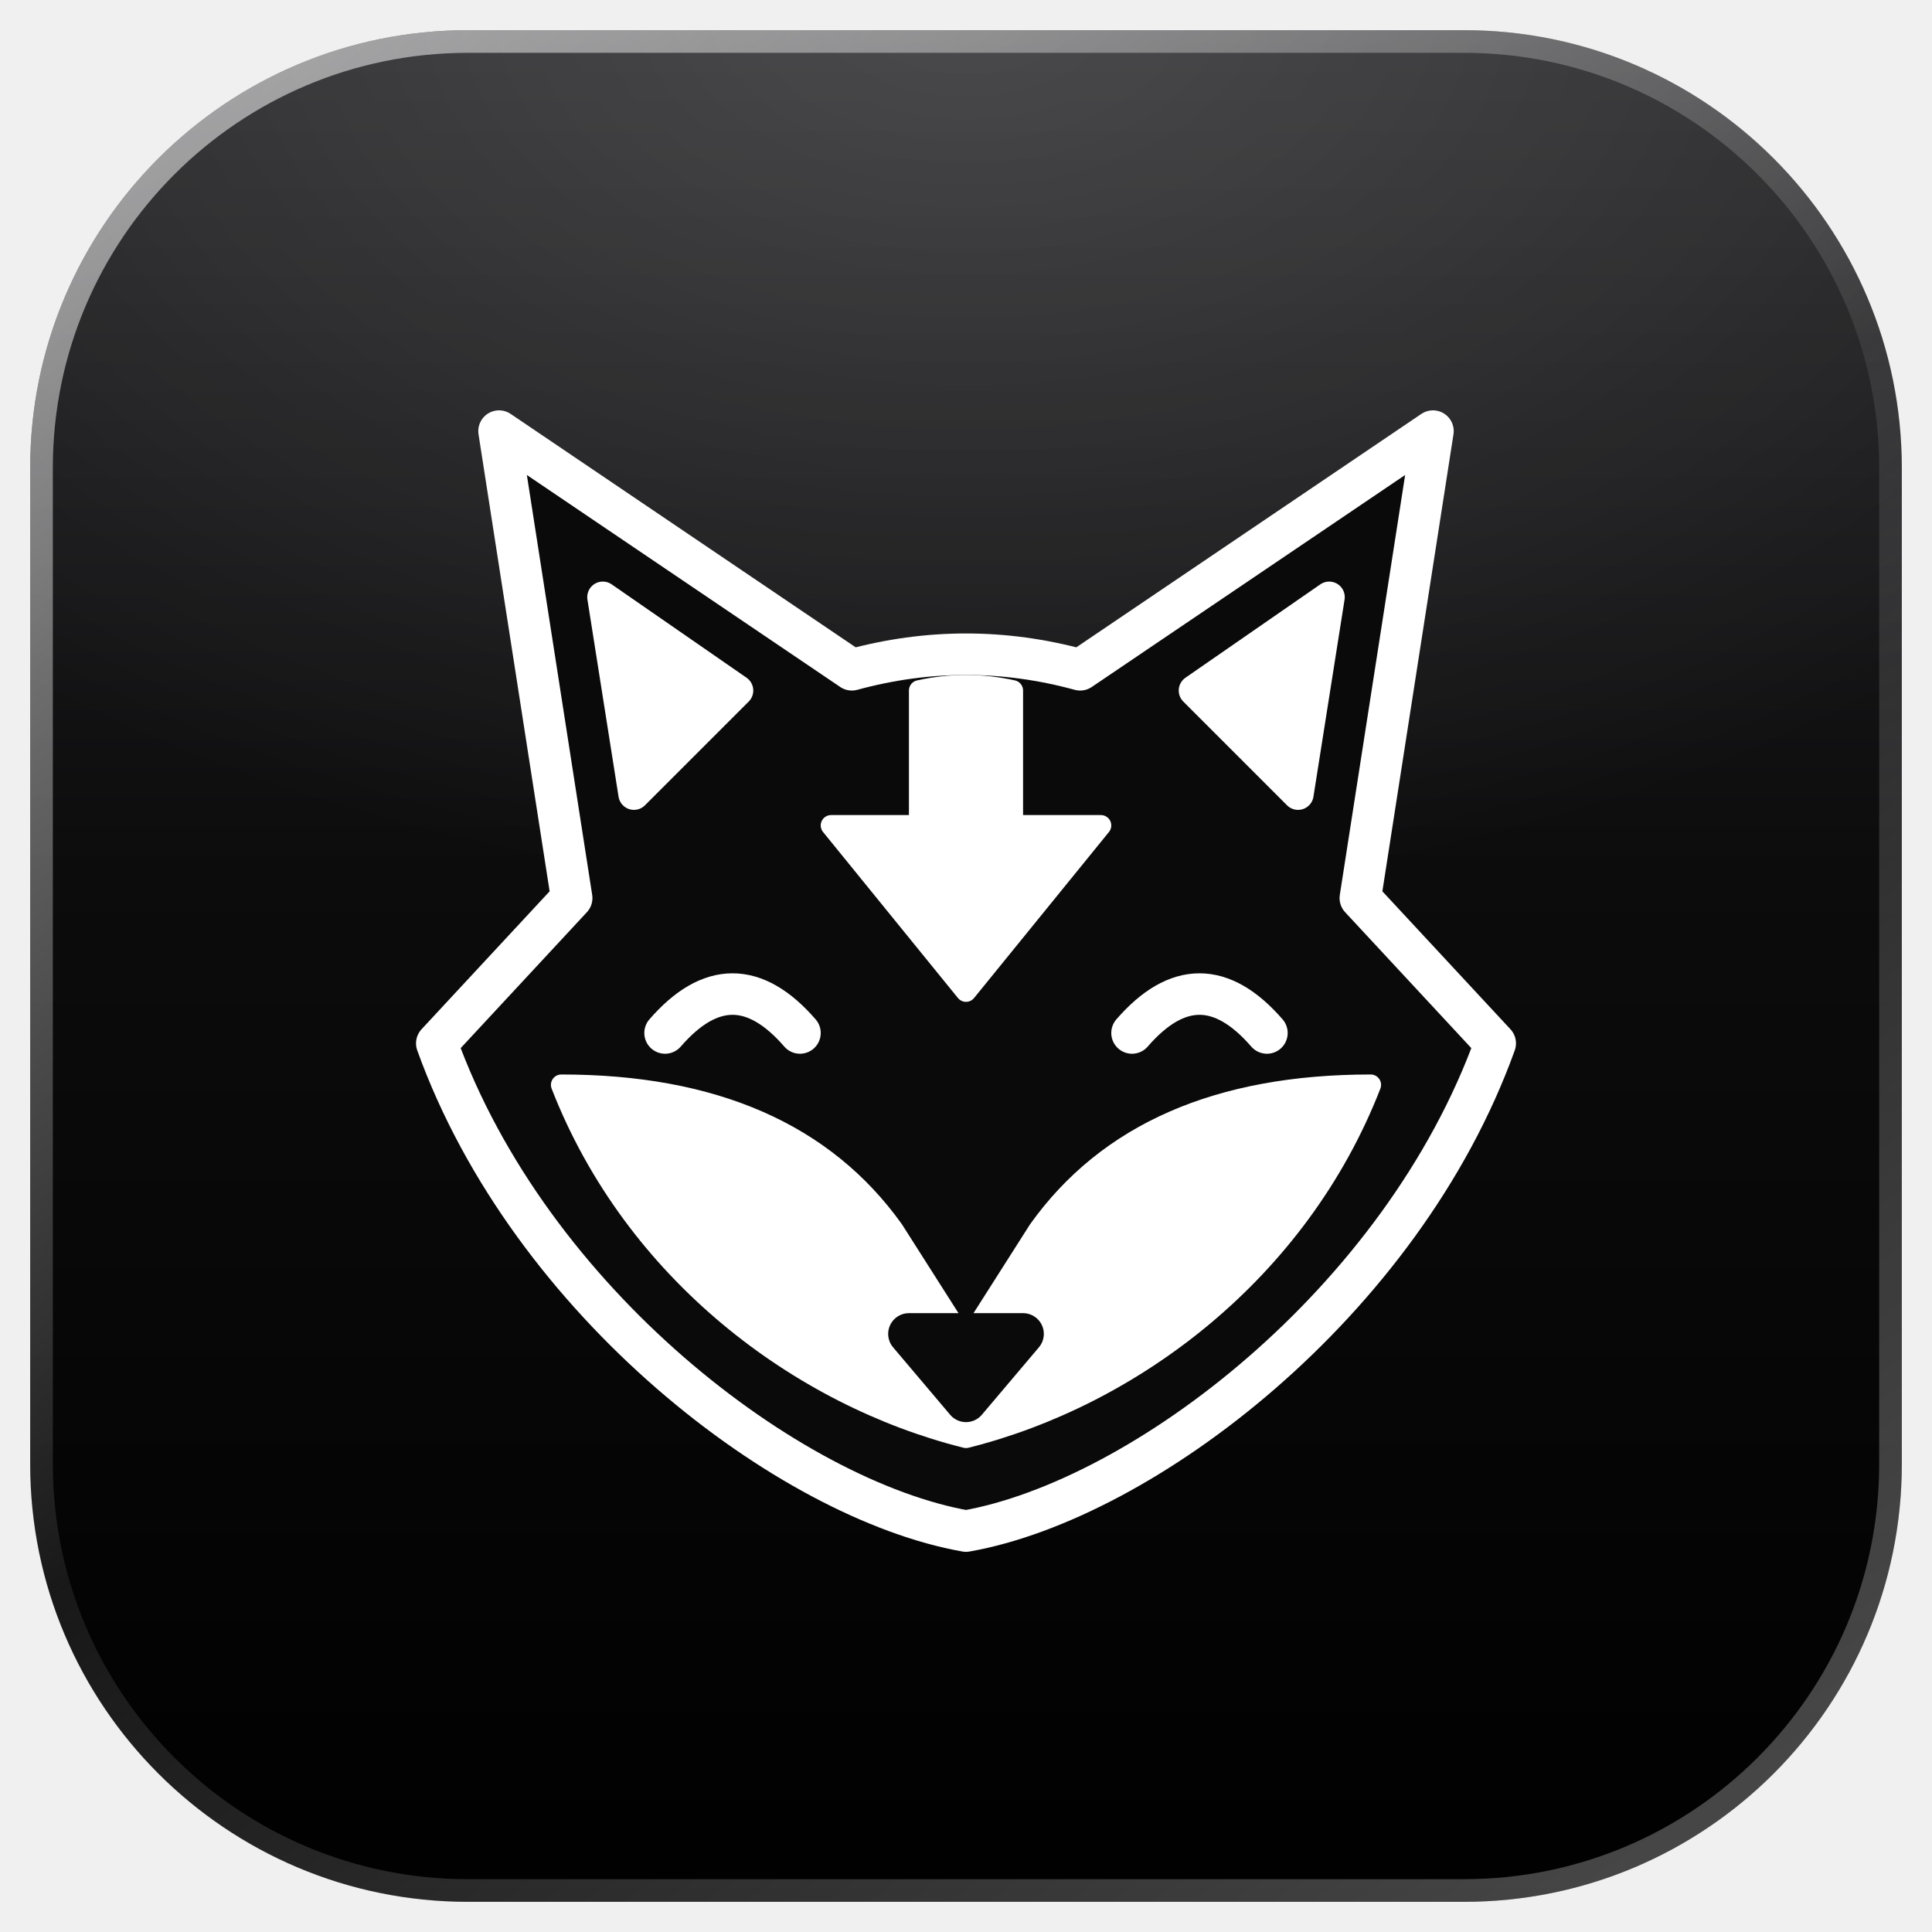
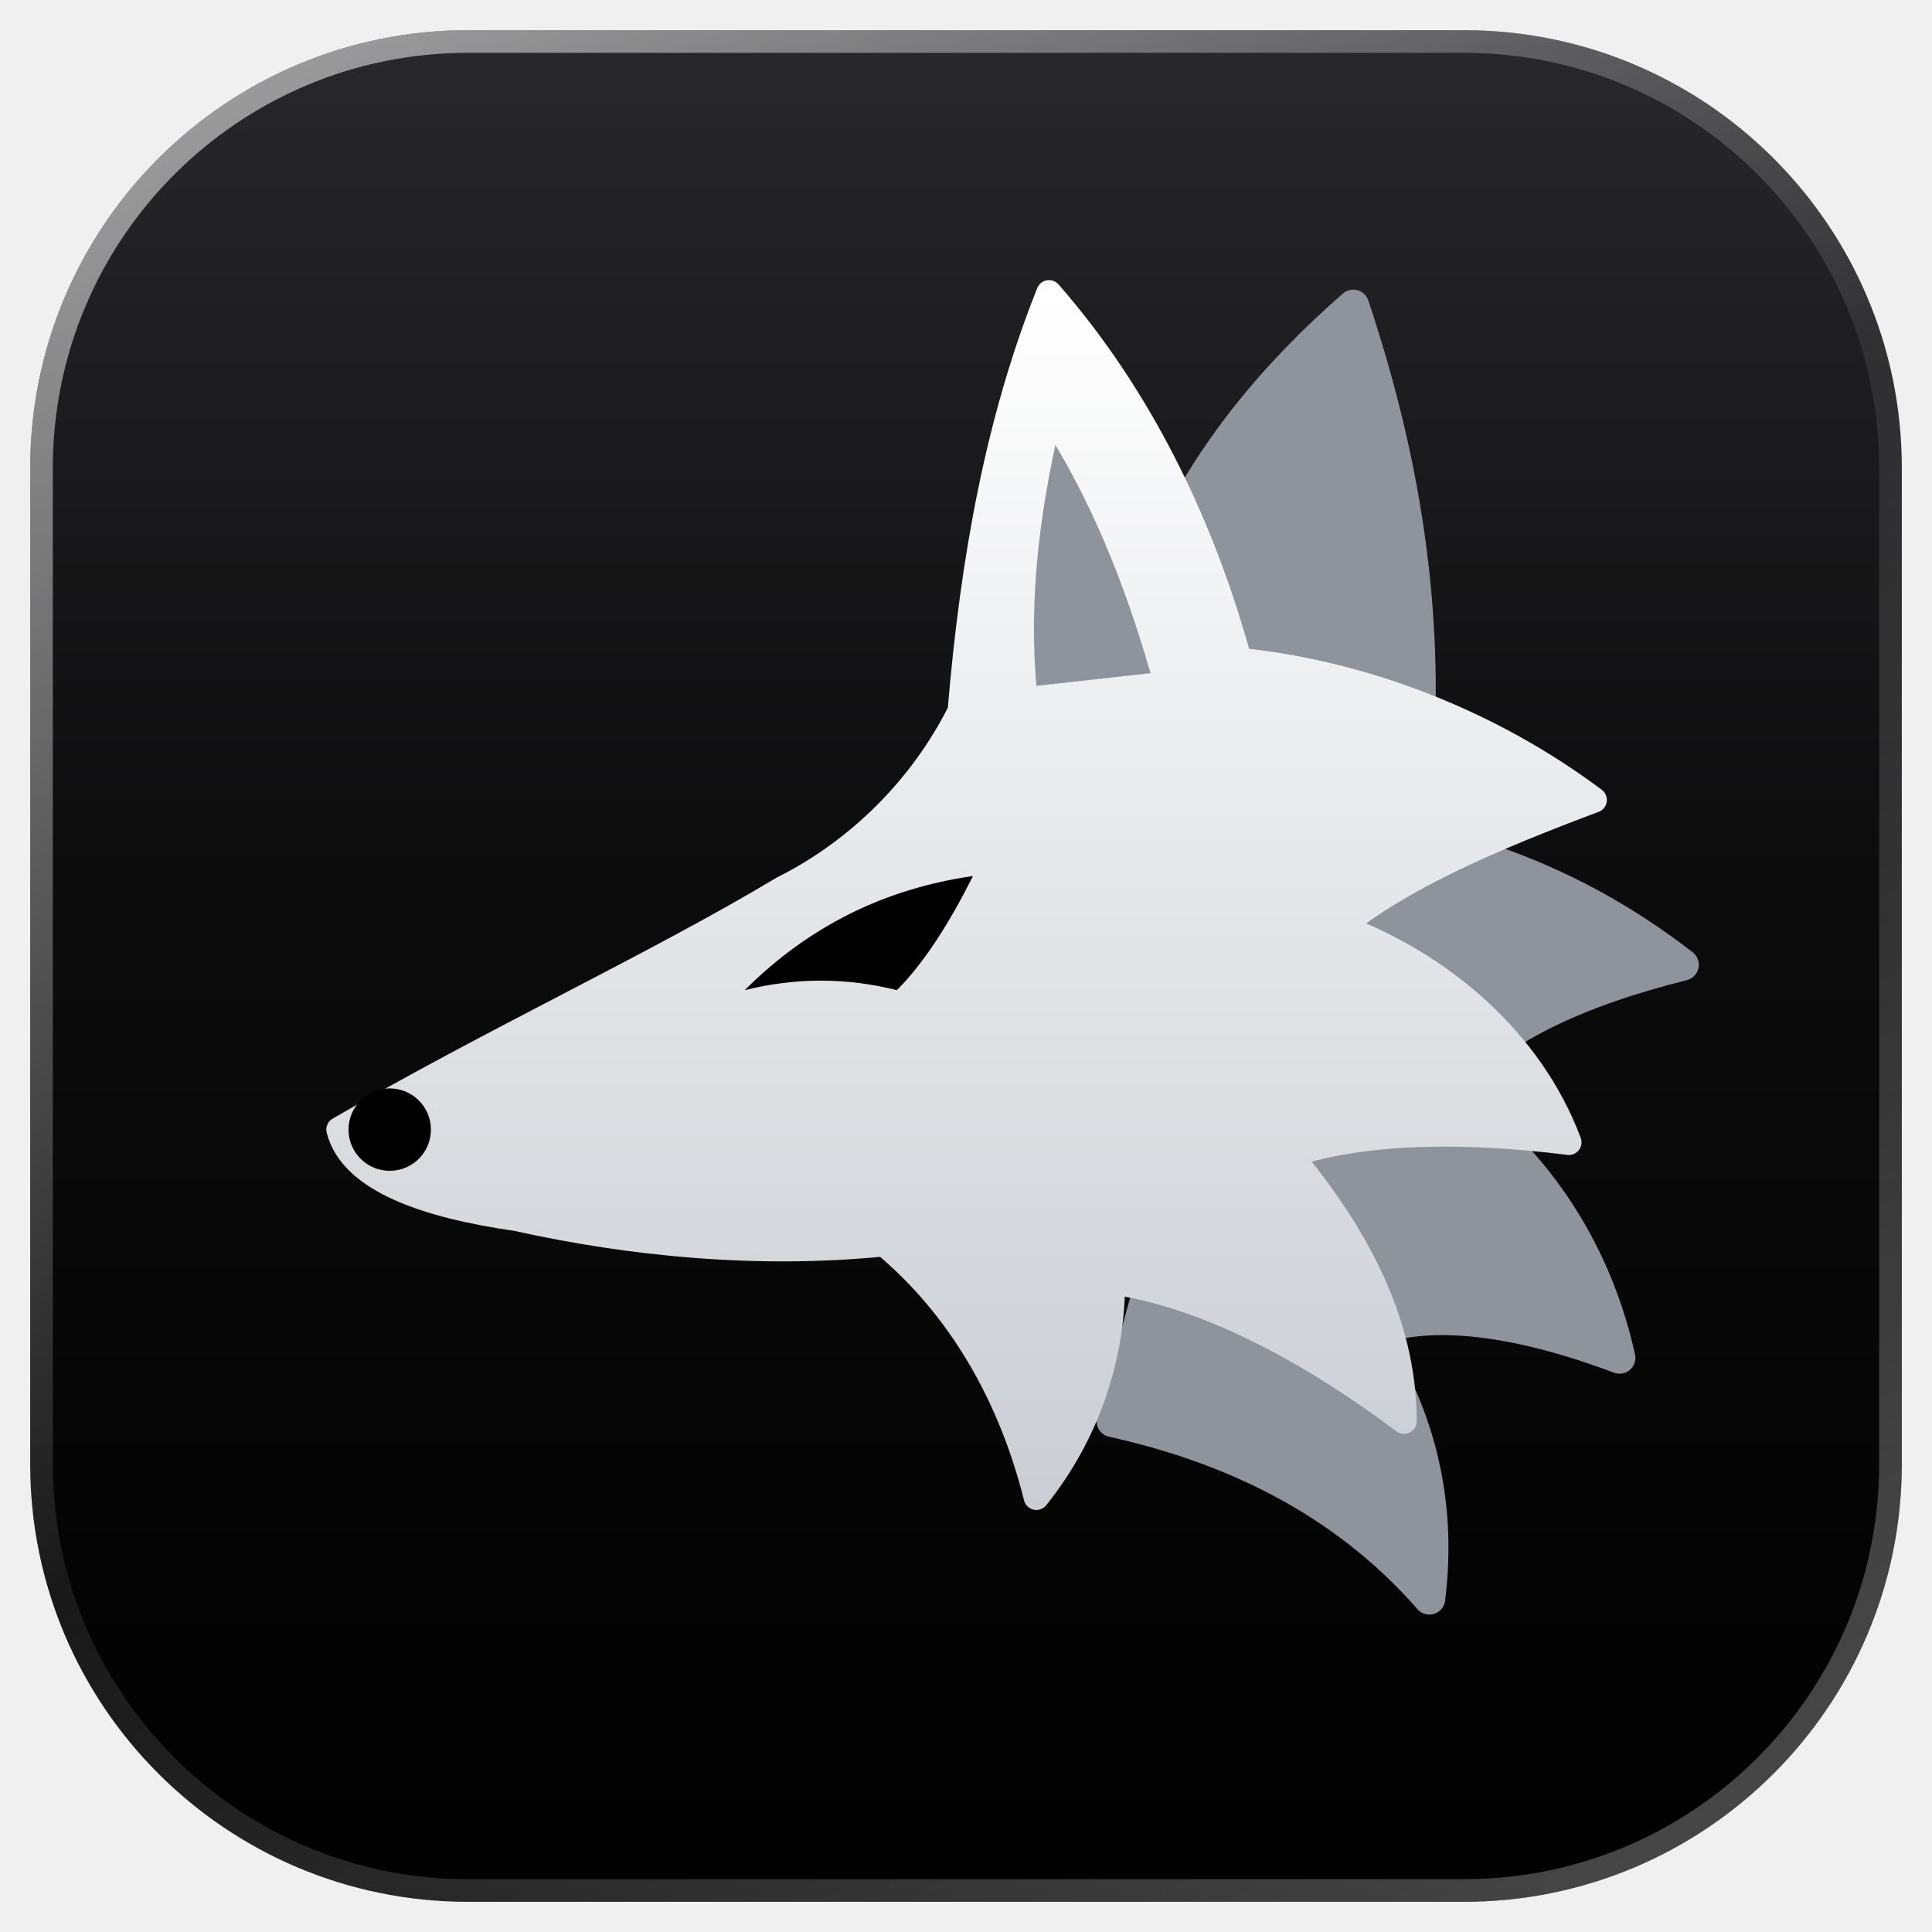
- <svg xmlns="http://www.w3.org/2000/svg" viewBox="0 0 256 256" fill="none">
+ <svg xmlns="http://www.w3.org/2000/svg" viewBox="0 0 256 256" fill="none" role="img" aria-labelledby="title">
  <defs>
+     <linearGradient id="silver" x1="128" y1="20" x2="128" y2="216" gradientUnits="userSpaceOnUse">
+       <stop stop-color="#FFFFFF" />
+       <stop offset="1" stop-color="#C9CCD2" />
+     </linearGradient>
    <linearGradient id="tile" x1="128" y1="0" x2="128" y2="256" gradientUnits="userSpaceOnUse">
      <stop stop-color="#2A2A2D" />
      <stop offset="0.45" stop-color="#0C0C0D" />
      <stop offset="1" stop-color="#000000" />
    </linearGradient>
    <linearGradient id="rim" x1="40" y1="0" x2="216" y2="256" gradientUnits="userSpaceOnUse">
      <stop stop-color="#FFFFFF" stop-opacity="0.55" />
      <stop offset="0.5" stop-color="#FFFFFF" stop-opacity="0.08" />
      <stop offset="1" stop-color="#FFFFFF" stop-opacity="0.28" />
    </linearGradient>
-     <radialGradient id="sheen" cx="0" cy="0" r="1" gradientUnits="userSpaceOnUse" gradientTransform="matrix(0 120 -190 0 128 0)">
-       <stop stop-color="#FFFFFF" stop-opacity="0.16" />
-       <stop offset="1" stop-color="#FFFFFF" stop-opacity="0" />
-     </radialGradient>
  </defs>
  <rect x="4" y="4" width="248" height="248" rx="58" fill="url(#tile)" />
-   <rect x="4" y="4" width="248" height="248" rx="58" fill="url(#sheen)" />
  <rect x="5.5" y="5.5" width="245" height="245" rx="56.5" stroke="url(#rim)" stroke-width="3" />
-   <g transform="translate(40 42) scale(0.6875)">
-     <path d="M128 234C94 228 44 190 26 140l26-28L38 22l68 46q22-6 44 0l68-46-14 90 26 28c-18 50-68 88-102 94Z" fill="#0A0A0A" stroke="#FFFFFF" stroke-width="8" stroke-linejoin="round" />
-     <path d="m58 54 26 18-20 20Z" fill="#FFFFFF" stroke="#FFFFFF" stroke-width="6" stroke-linejoin="round" />
-     <path d="m198 54-26 18 20 20Z" fill="#FFFFFF" stroke="#FFFFFF" stroke-width="6" stroke-linejoin="round" />
-     <path d="M50 148q44 0 64 28l14 22 14-22q20-28 64-28c-14 36-46 60-78 68-32-8-64-32-78-68Z" fill="#FFFFFF" stroke="#FFFFFF" stroke-width="4" stroke-linejoin="round" />
-     <path d="M119 72q9-2 18 0v26h17l-26 32-26-32h17Z" fill="#FFFFFF" stroke="#FFFFFF" stroke-width="4" stroke-linejoin="round" />
-     <path d="M70 138q13-15 26 0M160 138q13-15 26 0" stroke="#FFFFFF" stroke-width="8" stroke-linecap="round" />
-     <path d="M117 196h22l-11 13Z" fill="#0A0A0A" stroke="#0A0A0A" stroke-width="8" stroke-linejoin="round" />
+   <g transform="translate(13 22) scale(0.84)">
+     <path d="M186 104C210 104 232 112 250 126C234 130 220 136 212 146C226 156 236 170 240 188C224 182 210 180 200 184C208 196 212 210 210 226C196 210 178 202 160 198Z" fill="#8F939B" stroke="#8F939B" stroke-width="5" stroke-linejoin="round" />
+     <path d="M164 72C170 52 182 36 198 22C206 46 210 70 208 96Z" fill="#8F939B" stroke="#8F939B" stroke-width="5" stroke-linejoin="round" />
+     <path d="M38 152C62 138 88 126 108 114C120 108 130 98 136 86C138 62 142 40 150 20C164 36 174 56 180 78C200 80 220 88 236 100C220 106 206 112 196 120C212 126 226 138 232 154C216 152 200 152 188 156C198 168 206 182 206 198C190 186 174 178 160 176C160 188 156 200 148 210C144 194 136 180 124 170C104 172 84 170 66 166C52 164 40 160 38 152Z" fill="url(#silver)" stroke="url(#silver)" stroke-width="4" stroke-linejoin="round" />
+     <path d="M151 44C148 58 147 70 148 82L166 80C162 66 157 54 151 44Z" fill="#8F939B" />
+     <path d="M102 130C112 120 124 114 138 112C134 120 130 126 126 130C118 128 110 128 102 130Z" fill="#000000" />
+     <circle cx="46" cy="152" r="6.5" fill="#000000" />
  </g>
</svg>
